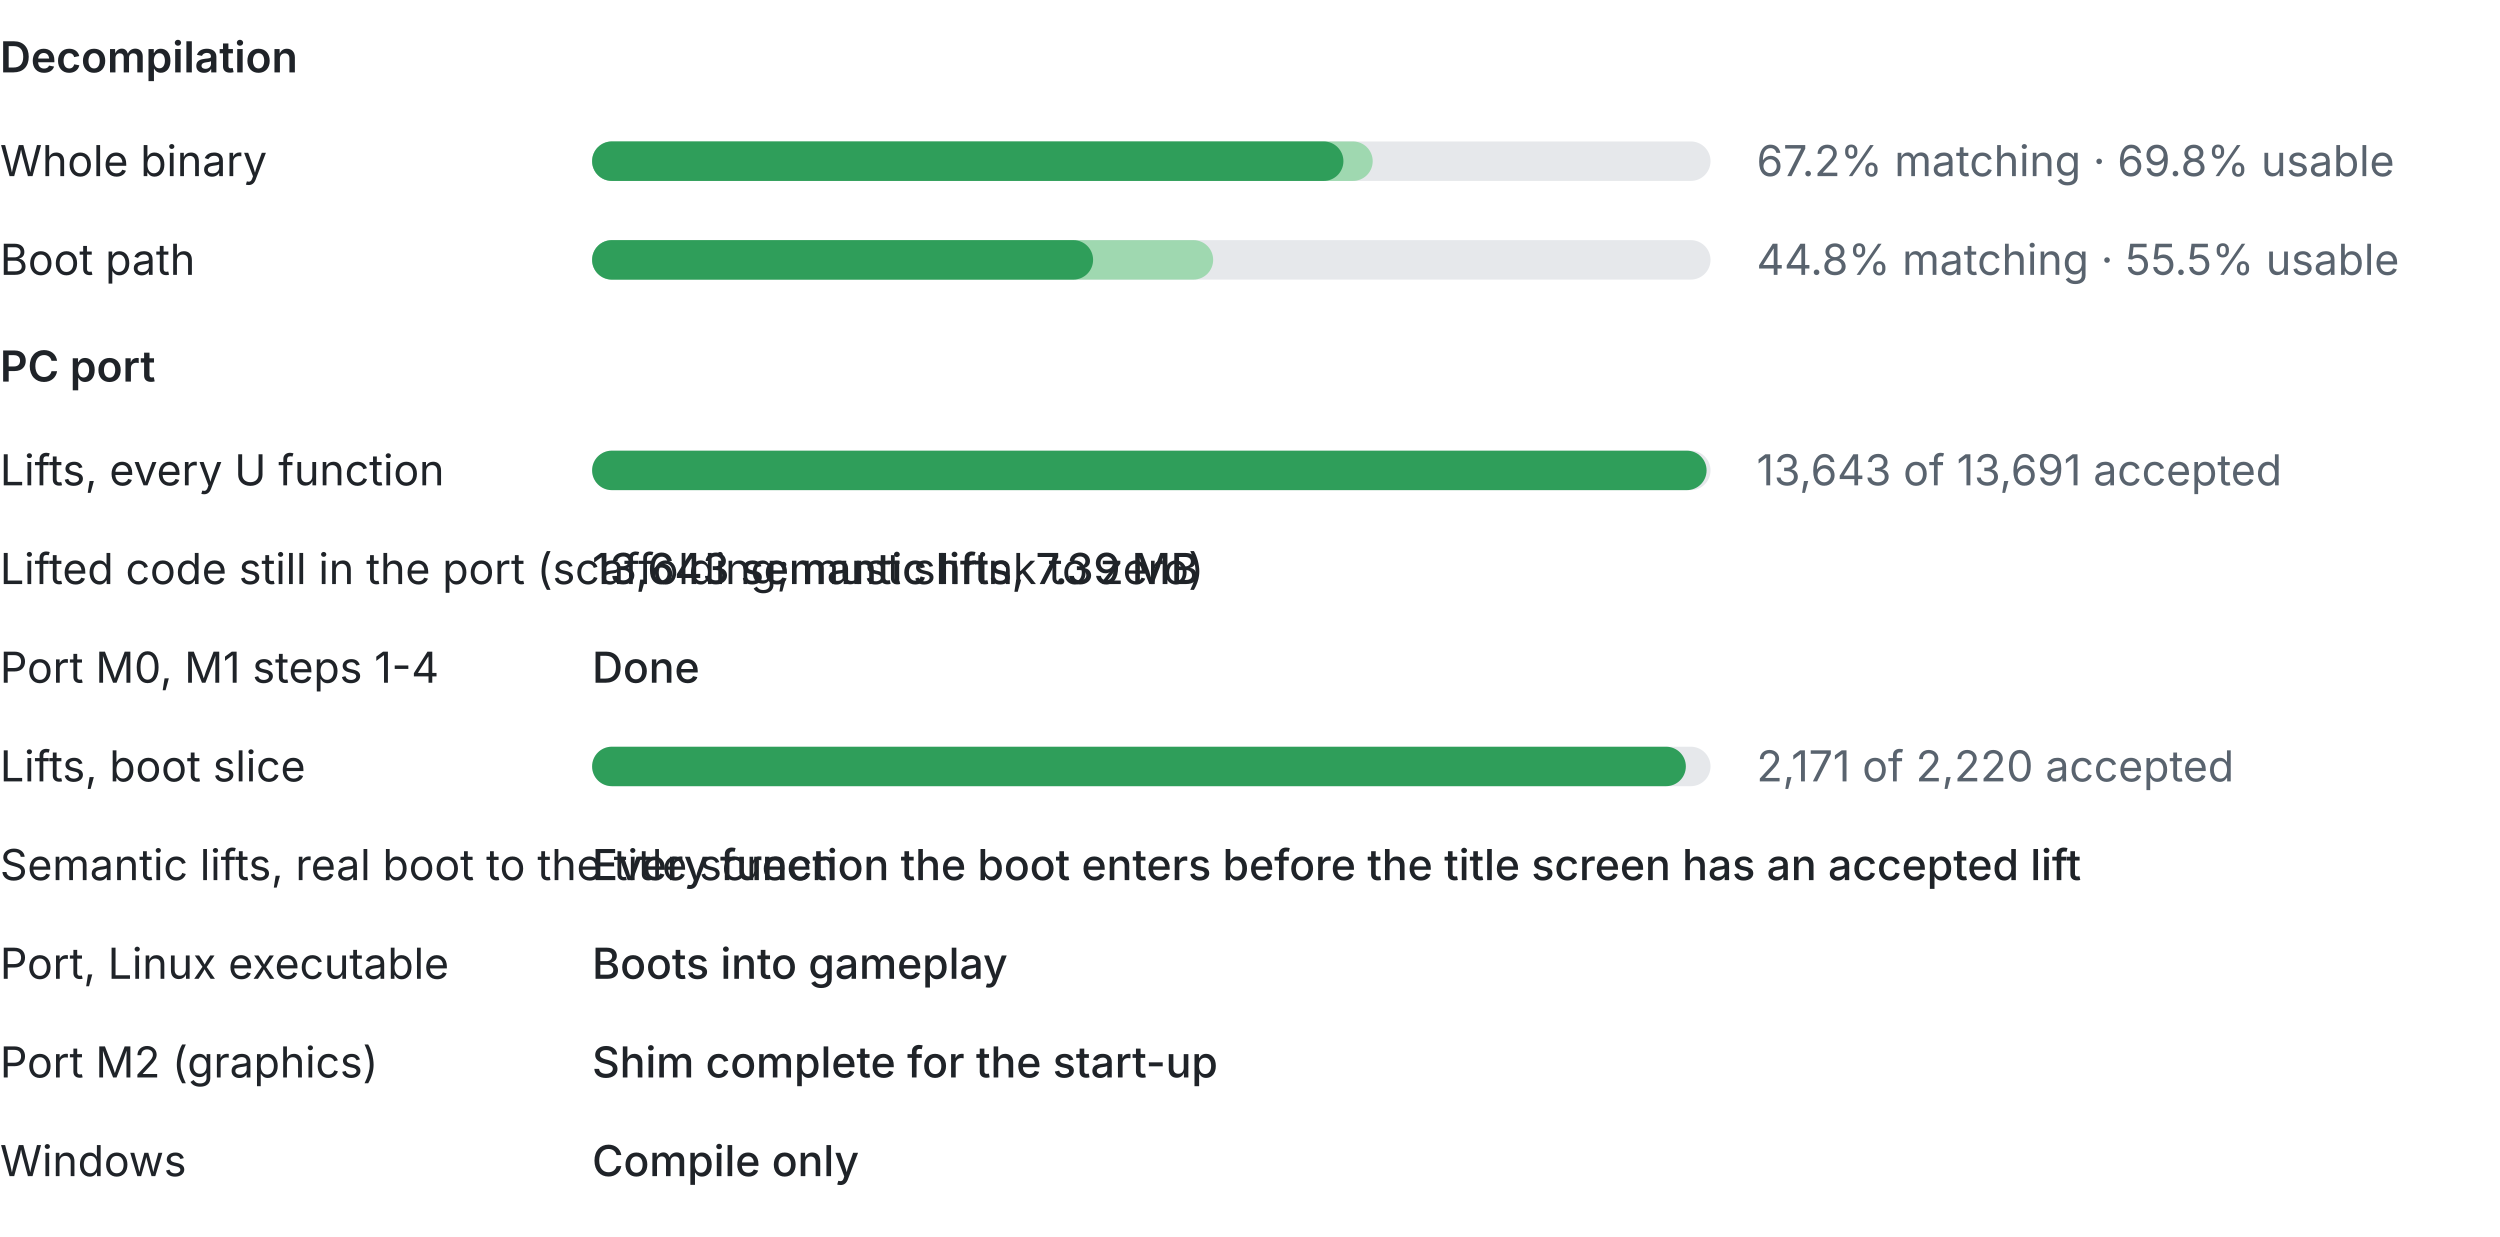
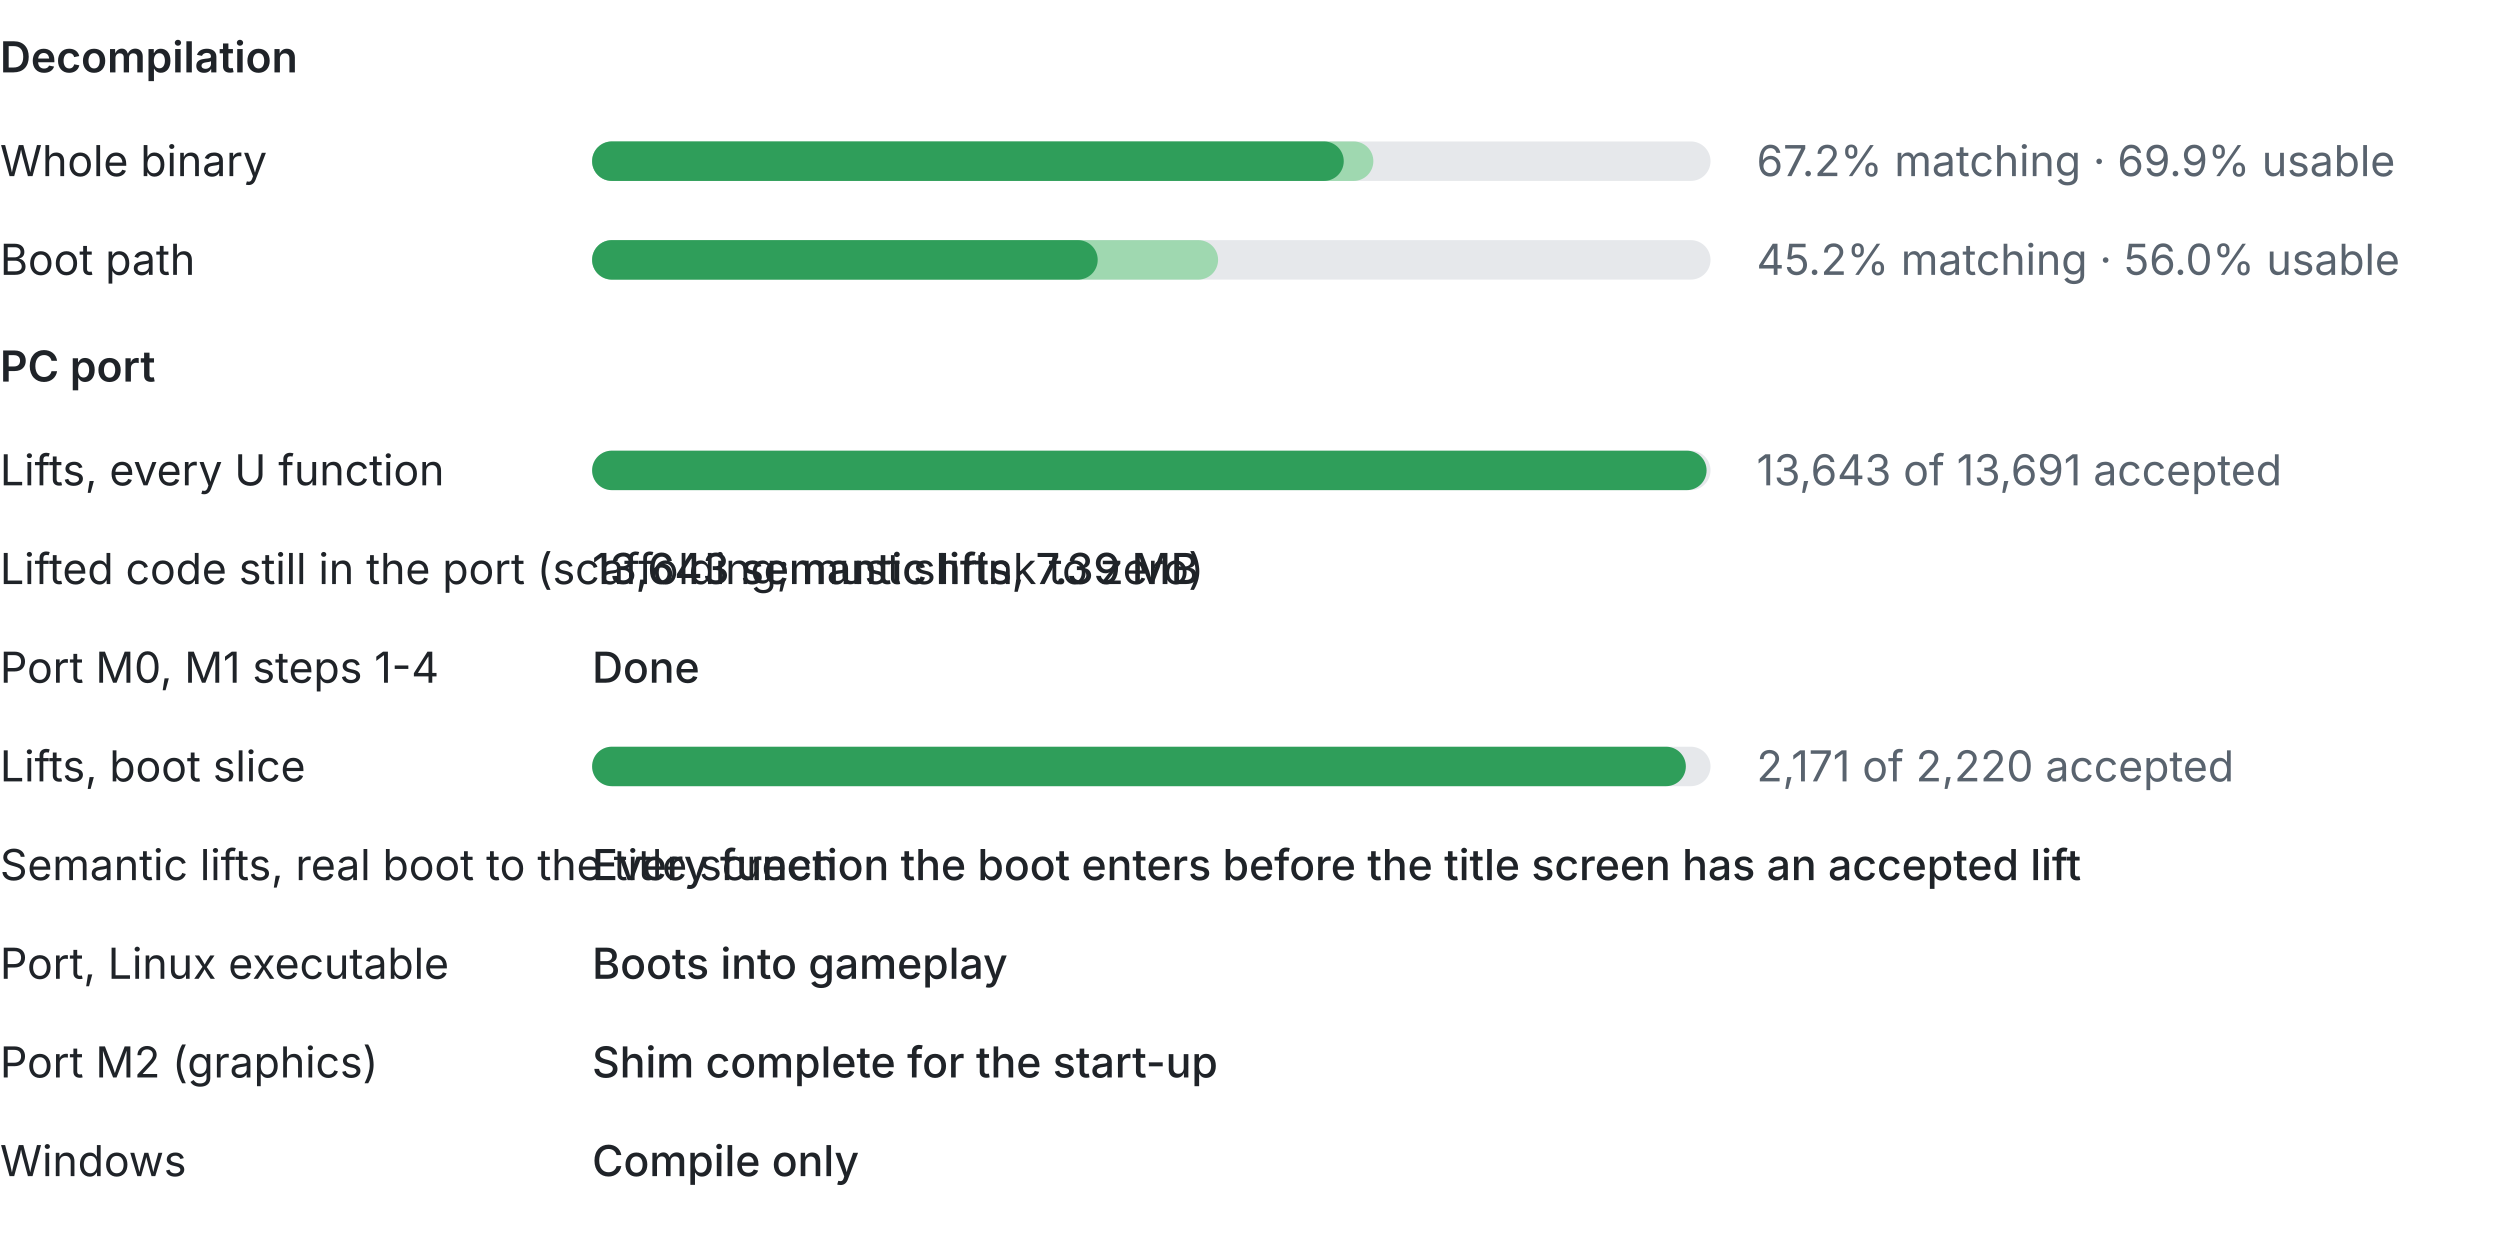
<svg xmlns="http://www.w3.org/2000/svg" width="760" height="376" viewBox="0 0 760 376" role="img">
  <style>.h{font:600 13px system-ui,-apple-system,'Segoe UI',sans-serif;fill:#1f2328}.l,.n,.s{font:13px system-ui,-apple-system,'Segoe UI',sans-serif;fill:#1f2328}.n{fill:#59636e}.s{fill:#1f2328;font-weight:500}.t{fill:#e6e8eb}.m{fill:#9fd8b0}.o{fill:#2f9e5a}@media (prefers-color-scheme:dark){.h,.l,.s{fill:#e6edf3}.n{fill:#9198a1}.t{fill:#2b3138}.m{fill:#2c6e45}.o{fill:#4cc27a}}</style>
  <text class="h" x="0" y="22">Decompilation</text>
  <text class="l" x="0" y="49" dy="0.35em">Whole binary</text>
  <rect class="t" x="180" y="43" width="340" height="12" rx="6" />
-   <rect class="m" x="180" y="43" width="237.3" height="12" rx="6" />
-   <rect class="o" x="180" y="43" width="228.4" height="12" rx="6" />
-   <text class="n" x="534" y="49" dy="0.35em">67.2% matching · 69.8% usable</text>
+   <rect class="m" x="180" y="43" width="237.5" height="12" rx="6" />
+   <rect class="o" x="180" y="43" width="228.5" height="12" rx="6" />
+   <text class="n" x="534" y="49" dy="0.35em">67.2% matching · 69.9% usable</text>
  <text class="l" x="0" y="79" dy="0.35em">Boot path</text>
  <rect class="t" x="180" y="73" width="340" height="12" rx="6" />
-   <rect class="m" x="180" y="73" width="188.8" height="12" rx="6" />
-   <rect class="o" x="180" y="73" width="152.3" height="12" rx="6" />
-   <text class="n" x="534" y="79" dy="0.35em">44.8% matching · 55.5% usable</text>
+   <rect class="m" x="180" y="73" width="190.3" height="12" rx="6" />
+   <rect class="o" x="180" y="73" width="153.7" height="12" rx="6" />
+   <text class="n" x="534" y="79" dy="0.35em">45.2% matching · 56.0% usable</text>
  <text class="h" x="0" y="116">PC port</text>
  <text class="l" x="0" y="143" dy="0.35em">Lifts, every U function</text>
  <rect class="t" x="180" y="137" width="340" height="12" rx="6" />
  <rect class="o" x="180" y="137" width="338.8" height="12" rx="6" />
  <text class="n" x="534" y="143" dy="0.35em">13,643 of 13,691 accepted</text>
  <text class="l" x="0" y="173" dy="0.35em">Lifted code still in the port (scaffolding; must shrink to zero)</text>
  <text class="s" x="180" y="173" dy="0.35em">13,643 semantic lifts, 7.39 MB</text>
  <text class="l" x="0" y="203" dy="0.35em">Port M0, M1 steps 1-4</text>
  <text class="s" x="180" y="203" dy="0.35em">Done</text>
  <text class="l" x="0" y="233" dy="0.35em">Lifts, boot slice</text>
  <rect class="t" x="180" y="227" width="340" height="12" rx="6" />
  <rect class="o" x="180" y="227" width="332.5" height="12" rx="6" />
  <text class="n" x="534" y="233" dy="0.35em">2,171 of 2,220 accepted</text>
  <text class="l" x="0" y="263" dy="0.35em">Semantic lifts, real boot to the title screen</text>
  <text class="s" x="180" y="263" dy="0.35em">Every function the boot enters before the title screen has an accepted lift</text>
  <text class="l" x="0" y="293" dy="0.35em">Port, Linux executable</text>
  <text class="s" x="180" y="293" dy="0.35em">Boots into gameplay</text>
  <text class="l" x="0" y="323" dy="0.35em">Port M2 (graphics)</text>
  <text class="s" x="180" y="323" dy="0.35em">Shim complete for the start-up</text>
  <text class="l" x="0" y="353" dy="0.35em">Windows</text>
  <text class="s" x="180" y="353" dy="0.35em">Compile only</text>
</svg>
